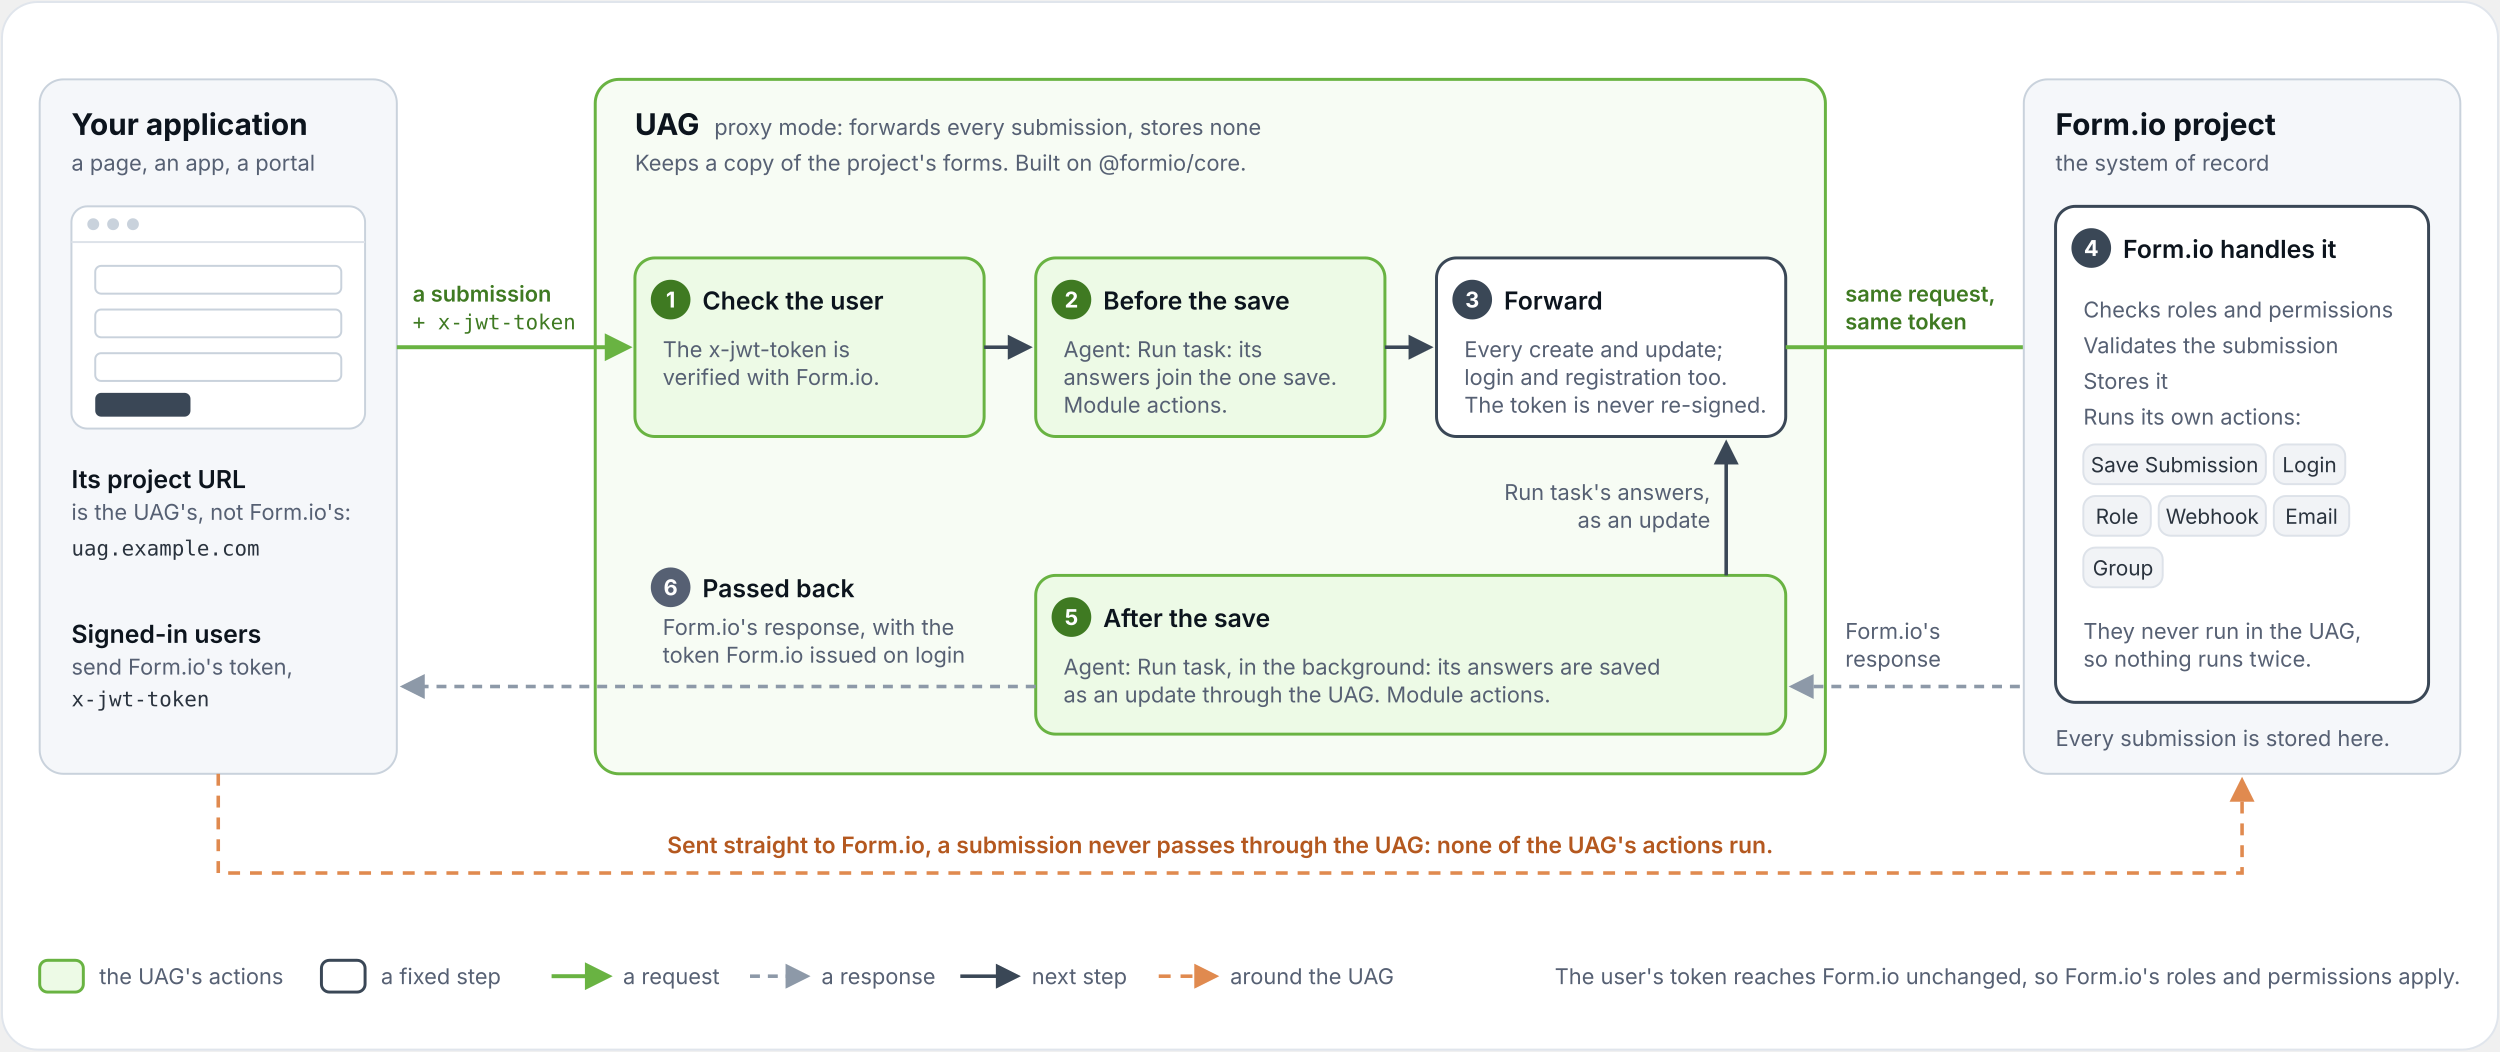
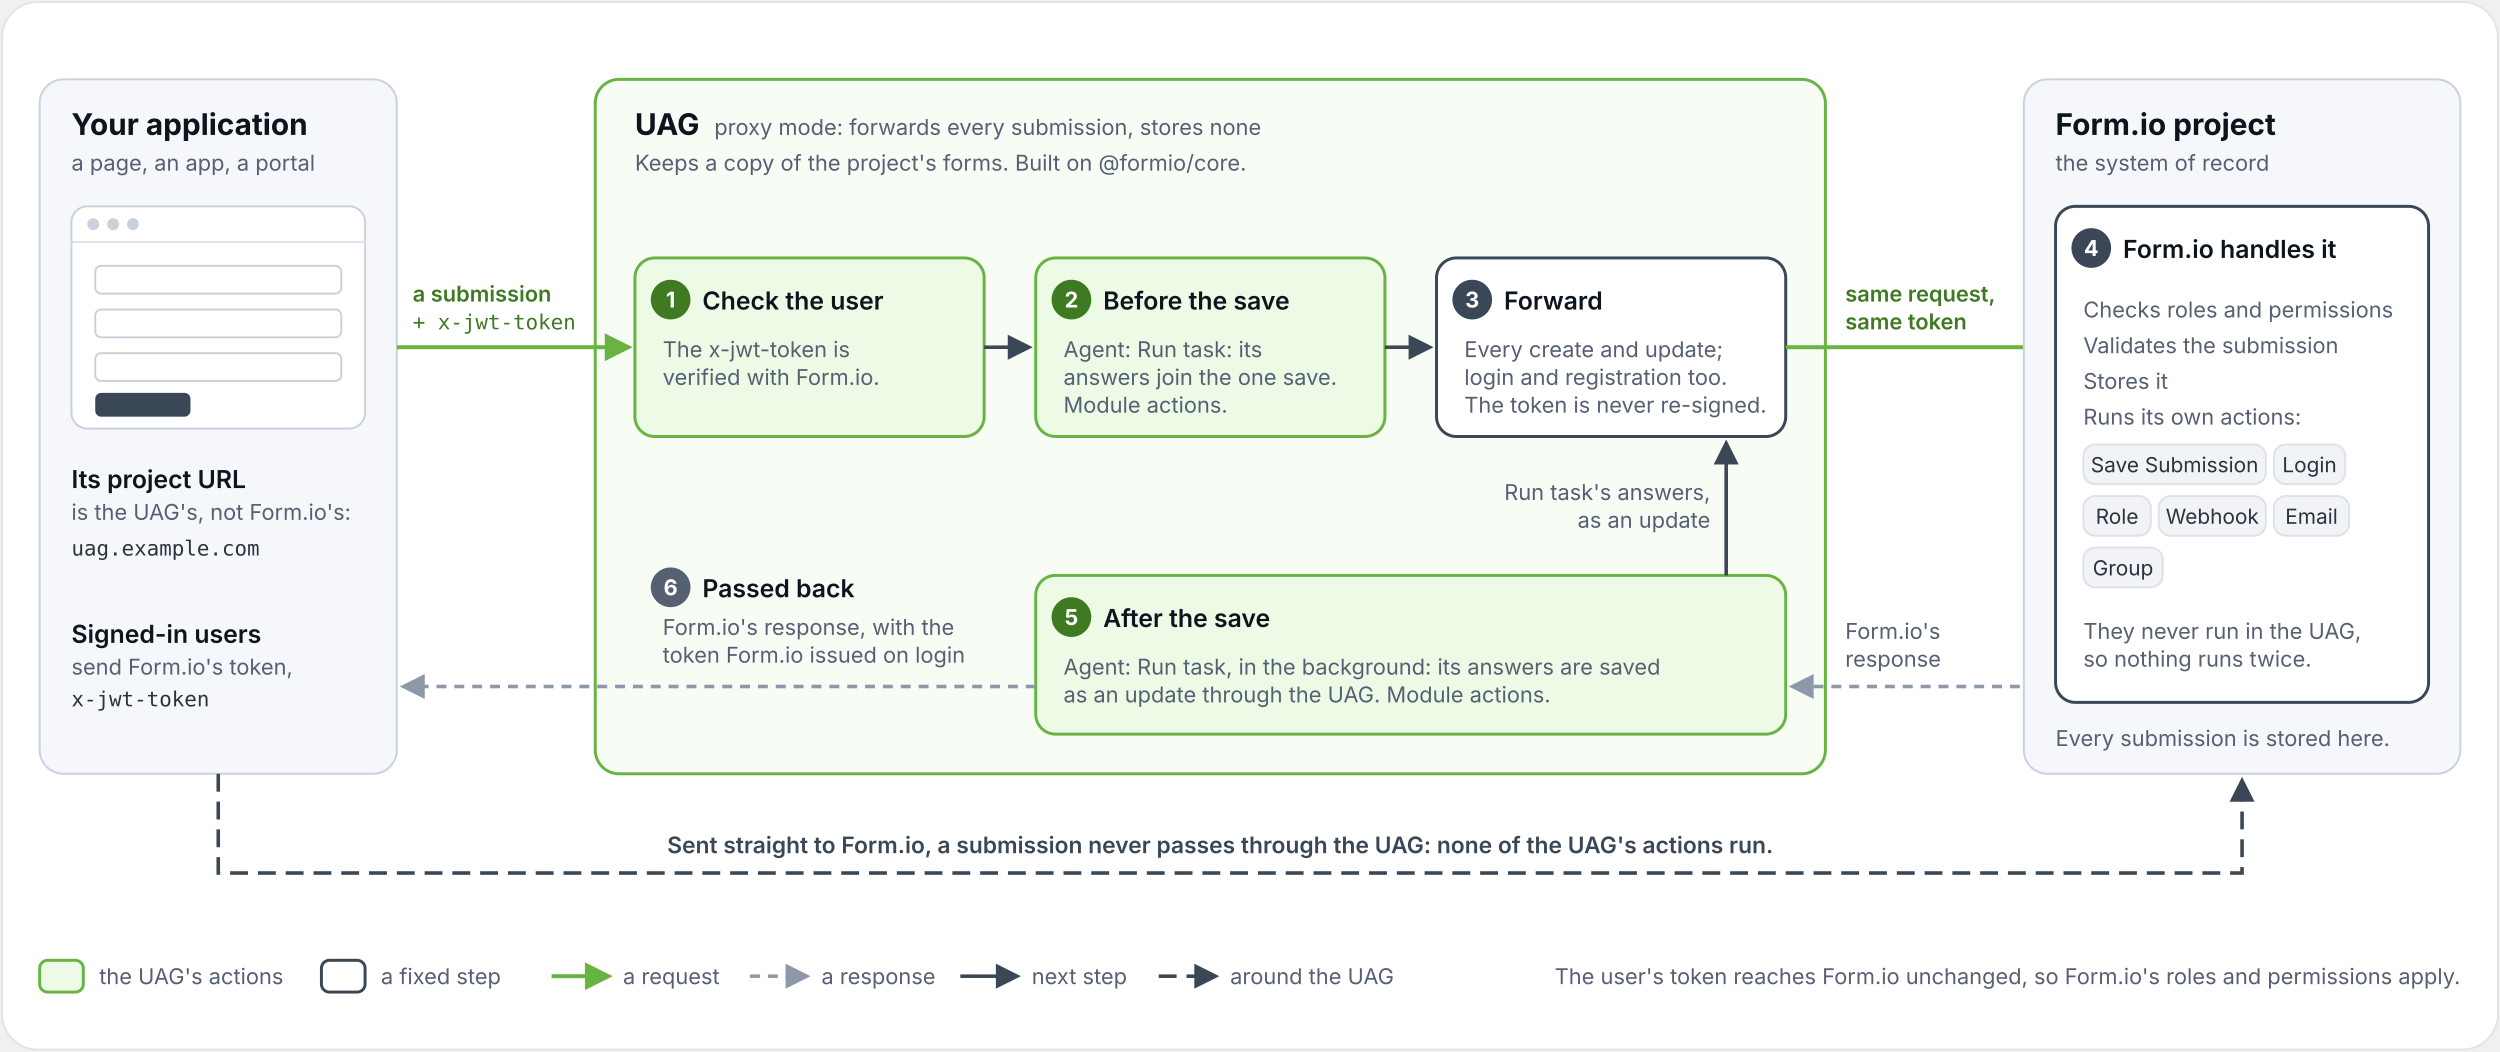
<svg xmlns="http://www.w3.org/2000/svg" viewBox="0 0 1260 530" role="img" aria-labelledby="t d">
  <defs>
    <style>
      text { font-family: Inter, -apple-system, 'Segoe UI', Helvetica, Arial, sans-serif; fill: #0c141d; }
      .mono { font-family: ui-monospace, SFMono-Regular, Menlo, Consolas, monospace; }
      .lane { font-size: 15px; font-weight: 700; }
      .sub { font-size: 11px; fill: #566073; }
      .t { font-size: 12.5px; font-weight: 600; }
      .e { font-size: 11px; fill: #3f7a22; font-weight: 600; }
      .g { font-size: 11px; fill: #566073; }
-       .o { font-size: 11.5px; fill: #b4581f; font-weight: 600; }
+       .o { font-size: 11.5px; fill: #3a4756; font-weight: 600; }
      .chip { font-size: 10.5px; fill: #2a333e; }
      .num { font-size: 11px; font-weight: 700; fill: #fff; }
      .task { fill: #fff; stroke: #3a4756; stroke-width: 1.5; }
      .uag { fill: #edfae6; stroke: #69b342; stroke-width: 1.5; }
      .chipbg { fill: #f1f3f6; stroke: #dde2e9; }
      .input { fill: #fff; stroke: #c9d2dc; }
      .flow { stroke: #3a4756; stroke-width: 1.8; fill: none; }
      .call { stroke: #69b342; stroke-width: 2; fill: none; }
      .back { stroke: #8d99a8; stroke-width: 1.8; fill: none; stroke-dasharray: 5 4; }
-       .skip { stroke: #e08a4f; stroke-width: 1.8; fill: none; stroke-dasharray: 6 5; }
+       .skip { stroke: #3a4756; stroke-width: 1.8; fill: none; stroke-dasharray: 9 5; }
    </style>
    <marker id="f" viewBox="0 0 10 10" refX="8" refY="5" markerWidth="7" markerHeight="7" orient="auto">
      <path d="M0 0L10 5L0 10z" fill="#3a4756" />
    </marker>
    <marker id="c" viewBox="0 0 10 10" refX="8" refY="5" markerWidth="7" markerHeight="7" orient="auto">
      <path d="M0 0L10 5L0 10z" fill="#69b342" />
    </marker>
    <marker id="b" viewBox="0 0 10 10" refX="8" refY="5" markerWidth="7" markerHeight="7" orient="auto">
      <path d="M0 0L10 5L0 10z" fill="#8d99a8" />
    </marker>
    <marker id="s" viewBox="0 0 10 10" refX="8" refY="5" markerWidth="7" markerHeight="7" orient="auto">
-       <path d="M0 0L10 5L0 10z" fill="#e08a4f" />
+       <path d="M0 0L10 5L0 10z" fill="#3a4756" />
    </marker>
  </defs>
  <rect x="1" y="1" width="1258" height="528" rx="18" fill="#fff" stroke="#e0e5ec" />
  <rect x="20" y="40" width="180" height="350" rx="12" fill="#f5f7fa" stroke="#c9d2dc" />
  <text x="36" y="68" class="lane">Your application</text>
  <text x="36" y="86" class="sub">a page, an app, a portal</text>
  <rect x="36" y="104" width="148" height="112" rx="8" fill="#fff" stroke="#c9d2dc" />
  <path d="M36 122 H184" stroke="#dde2e9" />
  <circle cx="47" cy="113" r="3" fill="#c9d2dc" />
  <circle cx="57" cy="113" r="3" fill="#c9d2dc" />
  <circle cx="67" cy="113" r="3" fill="#c9d2dc" />
  <rect x="48" y="134" width="124" height="14" rx="3" class="input" />
  <rect x="48" y="156" width="124" height="14" rx="3" class="input" />
  <rect x="48" y="178" width="124" height="14" rx="3" class="input" />
  <rect x="48" y="198" width="48" height="12" rx="3" fill="#3a4756" />
  <text x="36" y="246" class="t">Its project URL</text>
  <text x="36" y="262" class="g">is the UAG's, not Form.io's:</text>
  <text x="36" y="280" class="mono chip">uag.example.com</text>
  <text x="36" y="324" class="t">Signed-in users</text>
  <text x="36" y="340" class="g">send Form.io's token,</text>
  <text x="36" y="356" class="mono chip">x-jwt-token</text>
  <rect x="300" y="40" width="620" height="350" rx="12" fill="#f7fcf4" stroke="#69b342" stroke-width="1.5" />
  <text x="320" y="68" class="lane">UAG</text>
  <text x="360" y="68" class="g">proxy mode: forwards every submission, stores none</text>
  <text x="320" y="86" class="sub">Keeps a copy of the project's forms. Built on @formio/core.</text>
  <path d="M200 175 H316" class="call" marker-end="url(#c)" />
  <text x="208" y="152" class="e">a submission</text>
  <text x="208" y="166" class="mono chip" style="fill:#3f7a22">+ x-jwt-token</text>
  <rect x="320" y="130" width="176" height="90" rx="10" class="uag" />
  <circle cx="338" cy="151" r="10" fill="#3f7a22" />
  <text x="338" y="155" text-anchor="middle" class="num">1</text>
  <text x="354" y="156" class="t">Check the user</text>
  <text x="334" y="180" class="g">The x-jwt-token is</text>
  <text x="334" y="194" class="g">verified with Form.io.</text>
  <path d="M496 175 H518" class="flow" marker-end="url(#f)" />
  <rect x="522" y="130" width="176" height="90" rx="10" class="uag" />
  <circle cx="540" cy="151" r="10" fill="#3f7a22" />
  <text x="540" y="155" text-anchor="middle" class="num">2</text>
  <text x="556" y="156" class="t">Before the save</text>
  <text x="536" y="180" class="g">Agent: Run task: its</text>
  <text x="536" y="194" class="g">answers join the one save.</text>
  <text x="536" y="208" class="g">Module actions.</text>
  <path d="M698 175 H720" class="flow" marker-end="url(#f)" />
  <rect x="724" y="130" width="176" height="90" rx="10" class="task" />
  <circle cx="742" cy="151" r="10" fill="#3a4756" />
  <text x="742" y="155" text-anchor="middle" class="num">3</text>
  <text x="758" y="156" class="t">Forward</text>
  <text x="738" y="180" class="g">Every create and update;</text>
  <text x="738" y="194" class="g">login and registration too.</text>
  <text x="738" y="208" class="g">The token is never re-signed.</text>
  <path d="M900 175 H1032" class="call" marker-end="url(#c)" />
  <text x="930" y="152" class="e">same request,</text>
  <text x="930" y="166" class="e">same token</text>
  <rect x="522" y="290" width="378" height="80" rx="10" class="uag" />
  <circle cx="540" cy="311" r="10" fill="#3f7a22" />
  <text x="540" y="315" text-anchor="middle" class="num">5</text>
  <text x="556" y="316" class="t">After the save</text>
  <text x="536" y="340" class="g">Agent: Run task, in the background: its answers are saved</text>
  <text x="536" y="354" class="g">as an update through the UAG. Module actions.</text>
  <path d="M870 290 V224" class="flow" marker-end="url(#f)" />
  <text x="862" y="252" text-anchor="end" class="g">Run task's answers,</text>
  <text x="862" y="266" text-anchor="end" class="g">as an update</text>
  <path d="M1036 346 H904" class="back" marker-end="url(#b)" />
  <text x="930" y="322" class="g">Form.io's</text>
  <text x="930" y="336" class="g">response</text>
  <path d="M522 346 H204" class="back" marker-end="url(#b)" />
  <circle cx="338" cy="296" r="10" fill="#566073" />
  <text x="338" y="300" text-anchor="middle" class="num">6</text>
  <text x="354" y="301" class="t">Passed back</text>
  <text x="334" y="320" class="g">Form.io's response, with the</text>
  <text x="334" y="334" class="g">token Form.io issued on login</text>
  <rect x="1020" y="40" width="220" height="350" rx="12" fill="#f5f7fa" stroke="#c9d2dc" />
  <text x="1036" y="68" class="lane">Form.io project</text>
  <text x="1036" y="86" class="sub">the system of record</text>
  <rect x="1036" y="104" width="188" height="250" rx="10" class="task" />
  <circle cx="1054" cy="125" r="10" fill="#3a4756" />
  <text x="1054" y="129" text-anchor="middle" class="num">4</text>
  <text x="1070" y="130" class="t">Form.io handles it</text>
  <text x="1050" y="160" class="g">Checks roles and permissions</text>
  <text x="1050" y="178" class="g">Validates the submission</text>
  <text x="1050" y="196" class="g">Stores it</text>
  <text x="1050" y="214" class="g">Runs its own actions:</text>
  <rect x="1050" y="224" width="92" height="20" rx="6" class="chipbg" />
  <text x="1096" y="238" text-anchor="middle" class="chip">Save Submission</text>
  <rect x="1146" y="224" width="36" height="20" rx="6" class="chipbg" />
  <text x="1164" y="238" text-anchor="middle" class="chip">Login</text>
  <rect x="1050" y="250" width="34" height="20" rx="6" class="chipbg" />
  <text x="1067" y="264" text-anchor="middle" class="chip">Role</text>
  <rect x="1088" y="250" width="54" height="20" rx="6" class="chipbg" />
  <text x="1115" y="264" text-anchor="middle" class="chip">Webhook</text>
  <rect x="1146" y="250" width="38" height="20" rx="6" class="chipbg" />
  <text x="1165" y="264" text-anchor="middle" class="chip">Email</text>
  <rect x="1050" y="276" width="40" height="20" rx="6" class="chipbg" />
  <text x="1070" y="290" text-anchor="middle" class="chip">Group</text>
  <text x="1050" y="322" class="g">They never run in the UAG,</text>
  <text x="1050" y="336" class="g">so nothing runs twice.</text>
  <text x="1036" y="376" class="sub">Every submission is stored here.</text>
  <path d="M110 390 V440 H1130 V394" class="skip" marker-end="url(#s)" />
  <text x="615" y="430" text-anchor="middle" class="o">Sent straight to Form.io, a submission never passes through the UAG: none of the UAG's actions run.</text>
  <rect x="20" y="484" width="22" height="16" rx="4" class="uag" />
  <text x="50" y="496" class="g">the UAG's actions</text>
  <rect x="162" y="484" width="22" height="16" rx="4" class="task" />
  <text x="192" y="496" class="g">a fixed step</text>
  <path d="M278 492 H306" class="call" marker-end="url(#c)" />
  <text x="314" y="496" class="g">a request</text>
  <path d="M378 492 H406" class="back" marker-end="url(#b)" />
  <text x="414" y="496" class="g">a response</text>
  <path d="M484 492 H512" class="flow" marker-end="url(#f)" />
  <text x="520" y="496" class="g">next step</text>
  <path d="M584 492 H612" class="skip" marker-end="url(#s)" />
  <text x="620" y="496" class="g">around the UAG</text>
  <text x="1240" y="496" text-anchor="end" class="g">The user's token reaches Form.io unchanged, so Form.io's roles and permissions apply.</text>
</svg>
